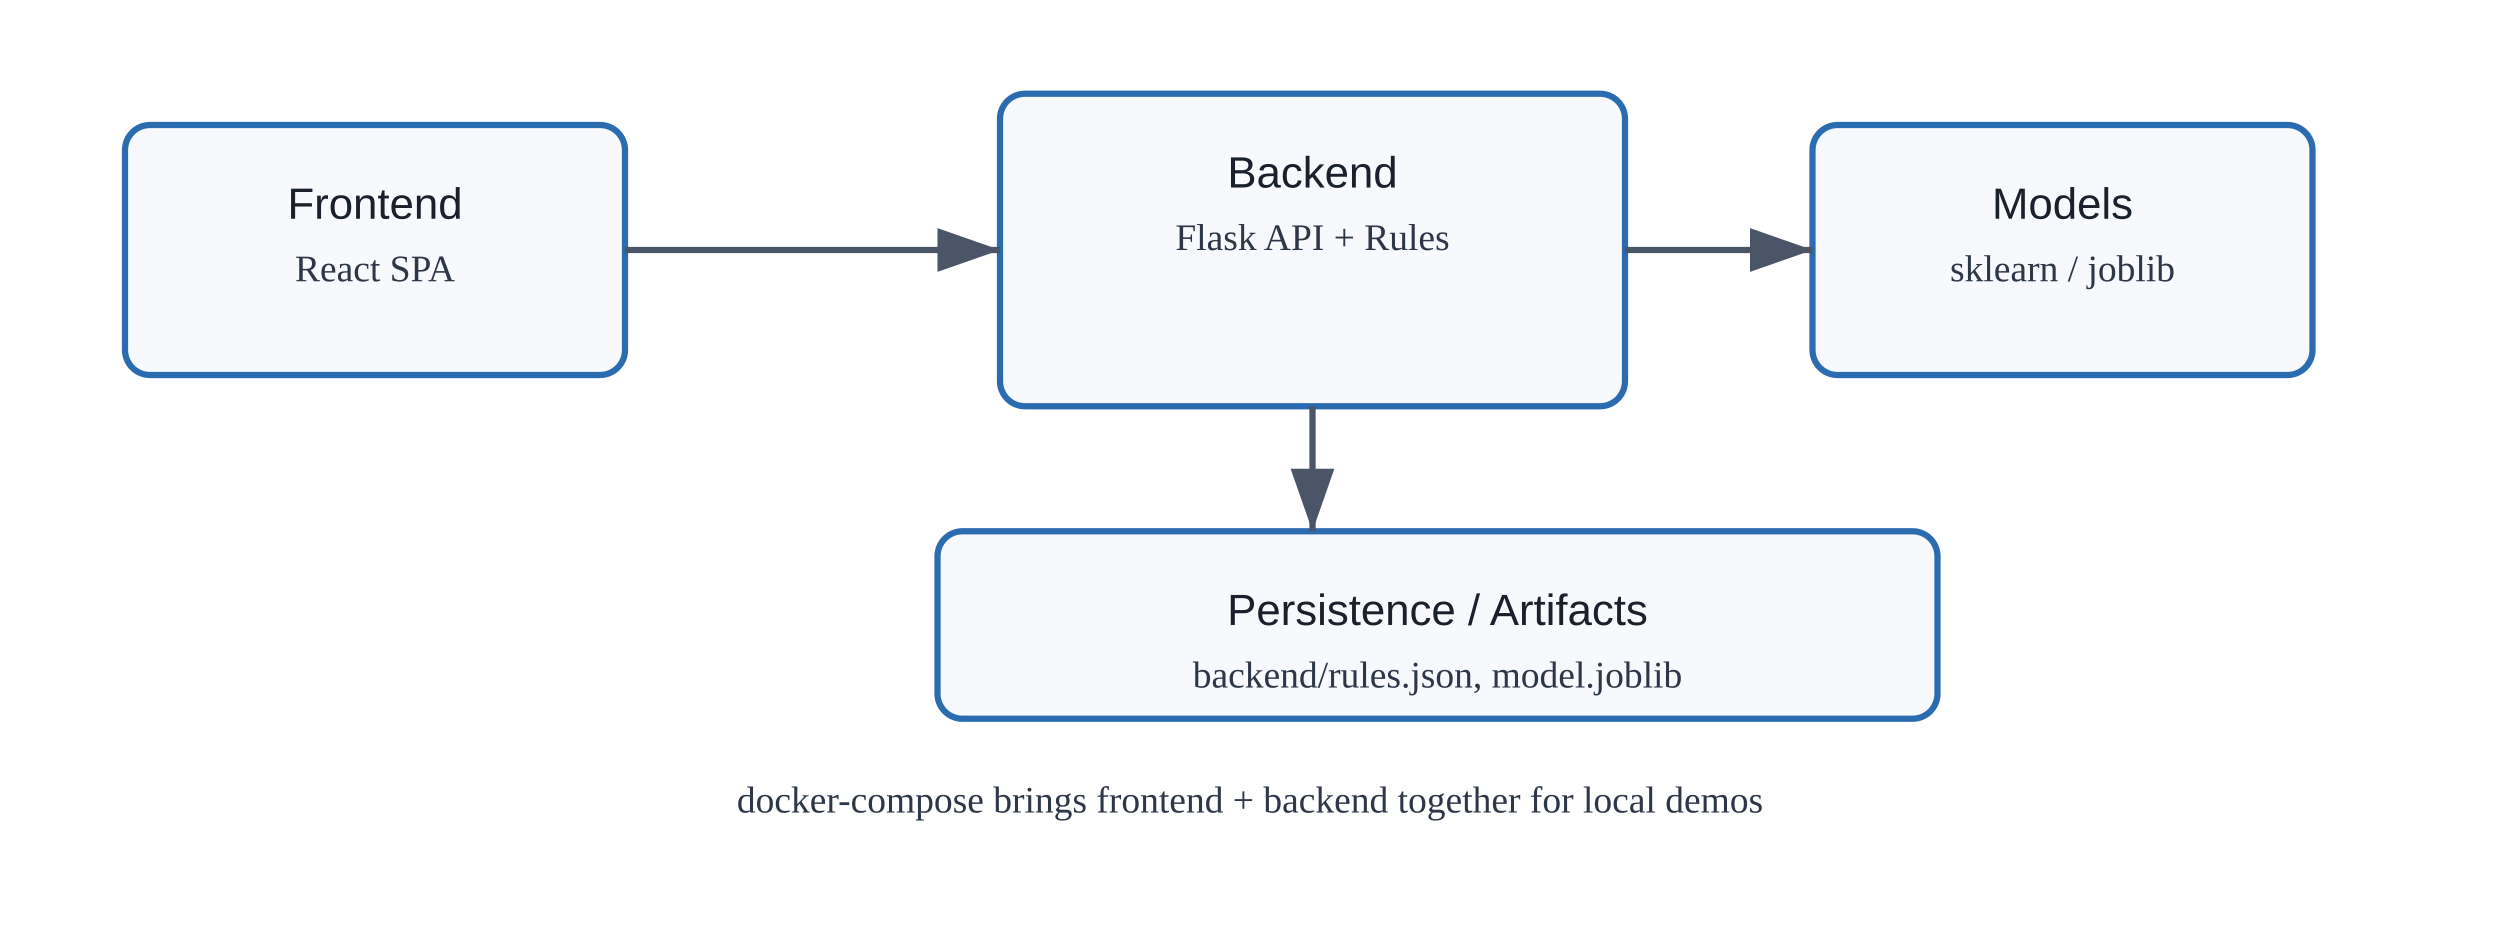
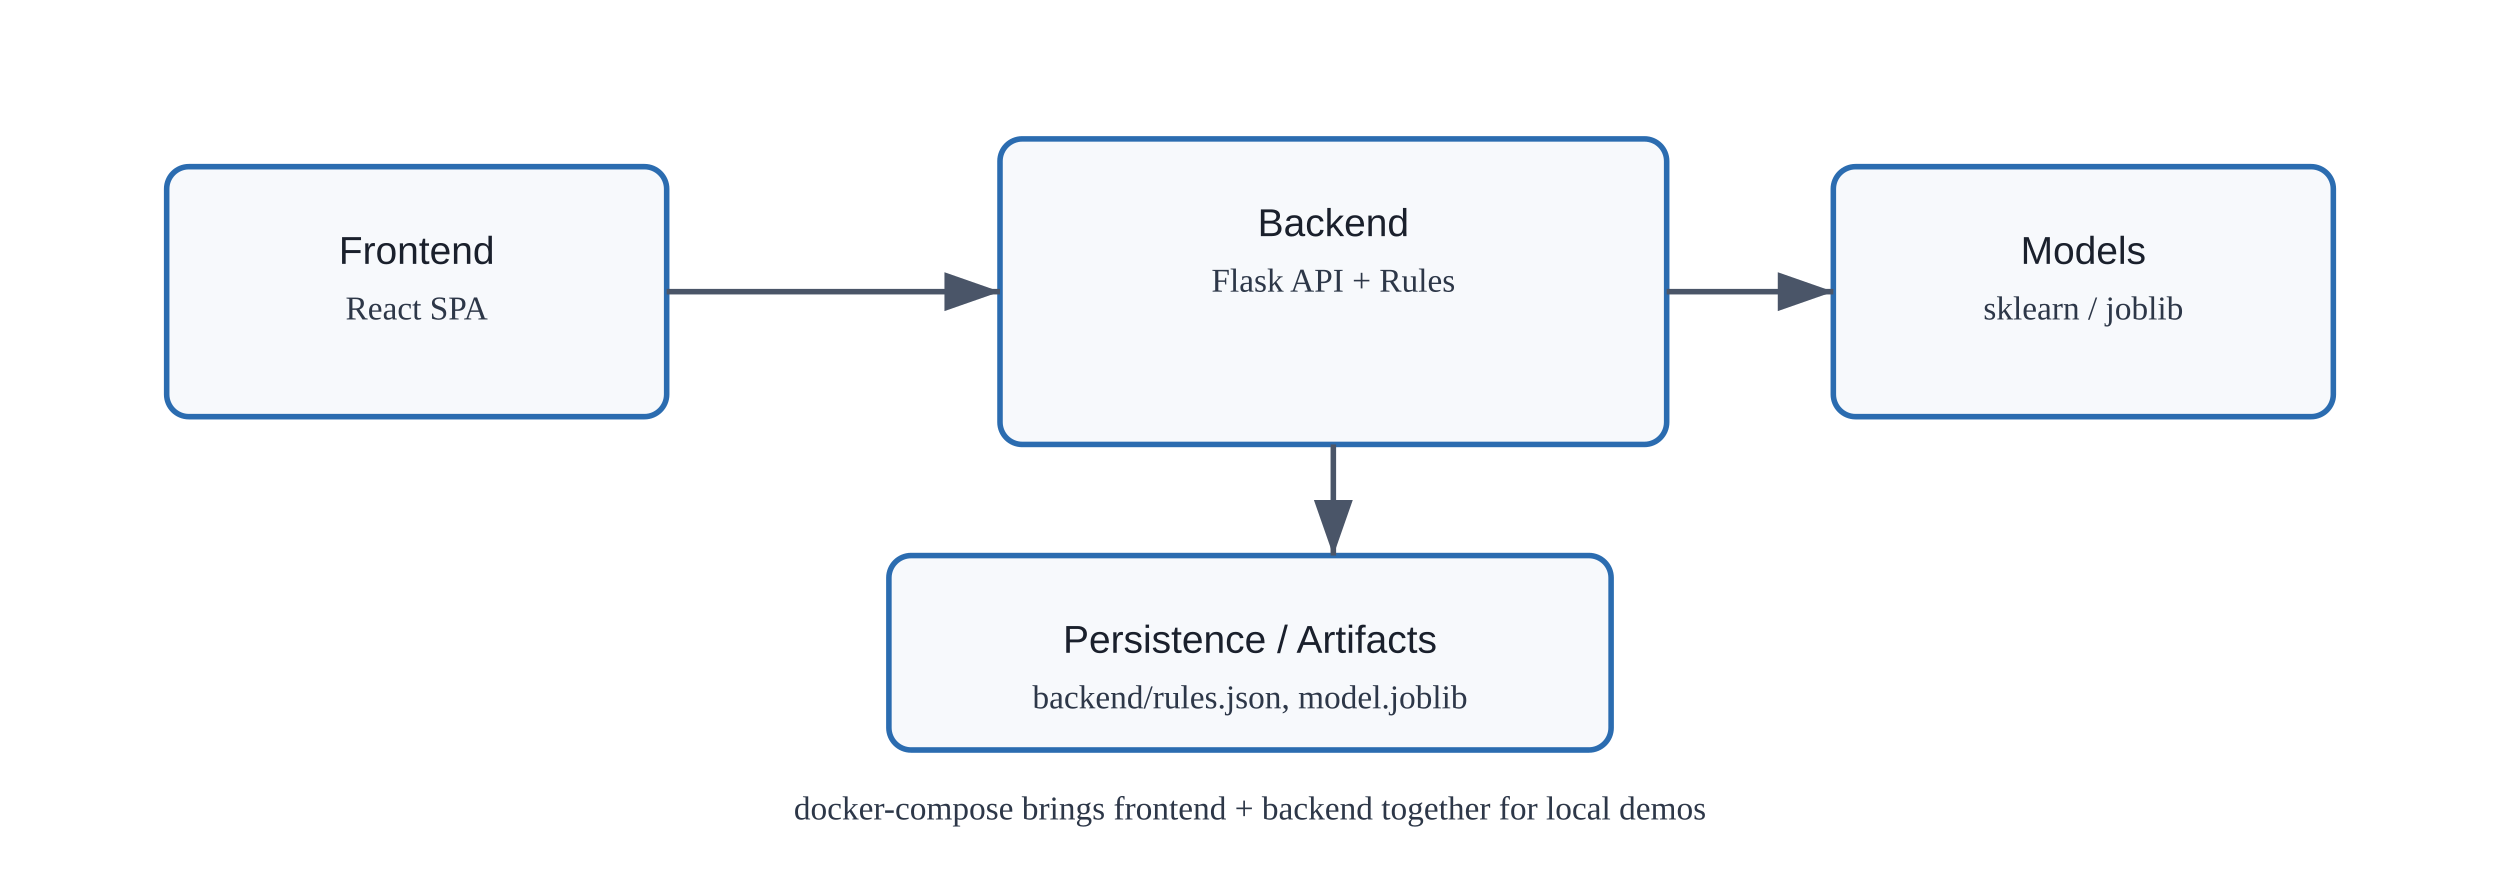
- <svg xmlns="http://www.w3.org/2000/svg" width="800" height="300" viewBox="0 0 800 300">
+ <svg xmlns="http://www.w3.org/2000/svg" width="900" height="320" viewBox="0 0 900 320" role="img" aria-label="FinSight architecture diagram">
  <style>
    .box { fill:#f7f9fc; stroke:#2b6cb0; stroke-width:2; rx:8; }
    .text { font-family: Arial, Helvetica, sans-serif; font-size:14px; fill:#1a202c }
    .label { font-size:12px; fill:#2d3748 }
    .arrow { stroke:#4a5568; stroke-width:2; marker-end:url(#arrowhead) }
  </style>
  <defs>
    <marker id="arrowhead" markerWidth="10" markerHeight="7" refX="10" refY="3.5" orient="auto">
      <polygon points="0 0, 10 3.5, 0 7" fill="#4a5568" />
    </marker>
  </defs>
-   <rect x="40" y="40" width="160" height="80" class="box" />
-   <text x="120" y="70" text-anchor="middle" class="text">Frontend</text>
-   <text x="120" y="90" text-anchor="middle" class="label">React SPA</text>
-   <rect x="320" y="30" width="200" height="100" class="box" />
-   <text x="420" y="60" text-anchor="middle" class="text">Backend</text>
-   <text x="420" y="80" text-anchor="middle" class="label">Flask API + Rules</text>
-   <rect x="580" y="40" width="160" height="80" class="box" />
-   <text x="660" y="70" text-anchor="middle" class="text">Models</text>
-   <text x="660" y="90" text-anchor="middle" class="label">sklearn / joblib</text>
-   <line x1="200" y1="80" x2="320" y2="80" class="arrow" />
-   <line x1="520" y1="80" x2="580" y2="80" class="arrow" />
-   <rect x="300" y="170" width="320" height="60" class="box" />
-   <text x="460" y="200" text-anchor="middle" class="text">Persistence / Artifacts</text>
-   <text x="460" y="220" text-anchor="middle" class="label">backend/rules.json, model.joblib</text>
-   <line x1="420" y1="130" x2="420" y2="170" class="arrow" />
-   <text x="400" y="260" text-anchor="middle" class="label">docker-compose brings frontend + backend together for local demos</text>
+   <rect x="60" y="60" width="180" height="90" class="box" />
+   <text x="150" y="95" text-anchor="middle" class="text">Frontend</text>
+   <text x="150" y="115" text-anchor="middle" class="label">React SPA</text>
+   <rect x="360" y="50" width="240" height="110" class="box" />
+   <text x="480" y="85" text-anchor="middle" class="text">Backend</text>
+   <text x="480" y="105" text-anchor="middle" class="label">Flask API + Rules</text>
+   <rect x="660" y="60" width="180" height="90" class="box" />
+   <text x="750" y="95" text-anchor="middle" class="text">Models</text>
+   <text x="750" y="115" text-anchor="middle" class="label">sklearn / joblib</text>
+   <line x1="240" y1="105" x2="360" y2="105" class="arrow" />
+   <line x1="600" y1="105" x2="660" y2="105" class="arrow" />
+   <rect x="320" y="200" width="260" height="70" class="box" />
+   <text x="450" y="235" text-anchor="middle" class="text">Persistence / Artifacts</text>
+   <text x="450" y="255" text-anchor="middle" class="label">backend/rules.json, model.joblib</text>
+   <line x1="480" y1="160" x2="480" y2="200" class="arrow" />
+   <text x="450" y="295" text-anchor="middle" class="label">docker-compose brings frontend + backend together for local demos</text>
</svg>
